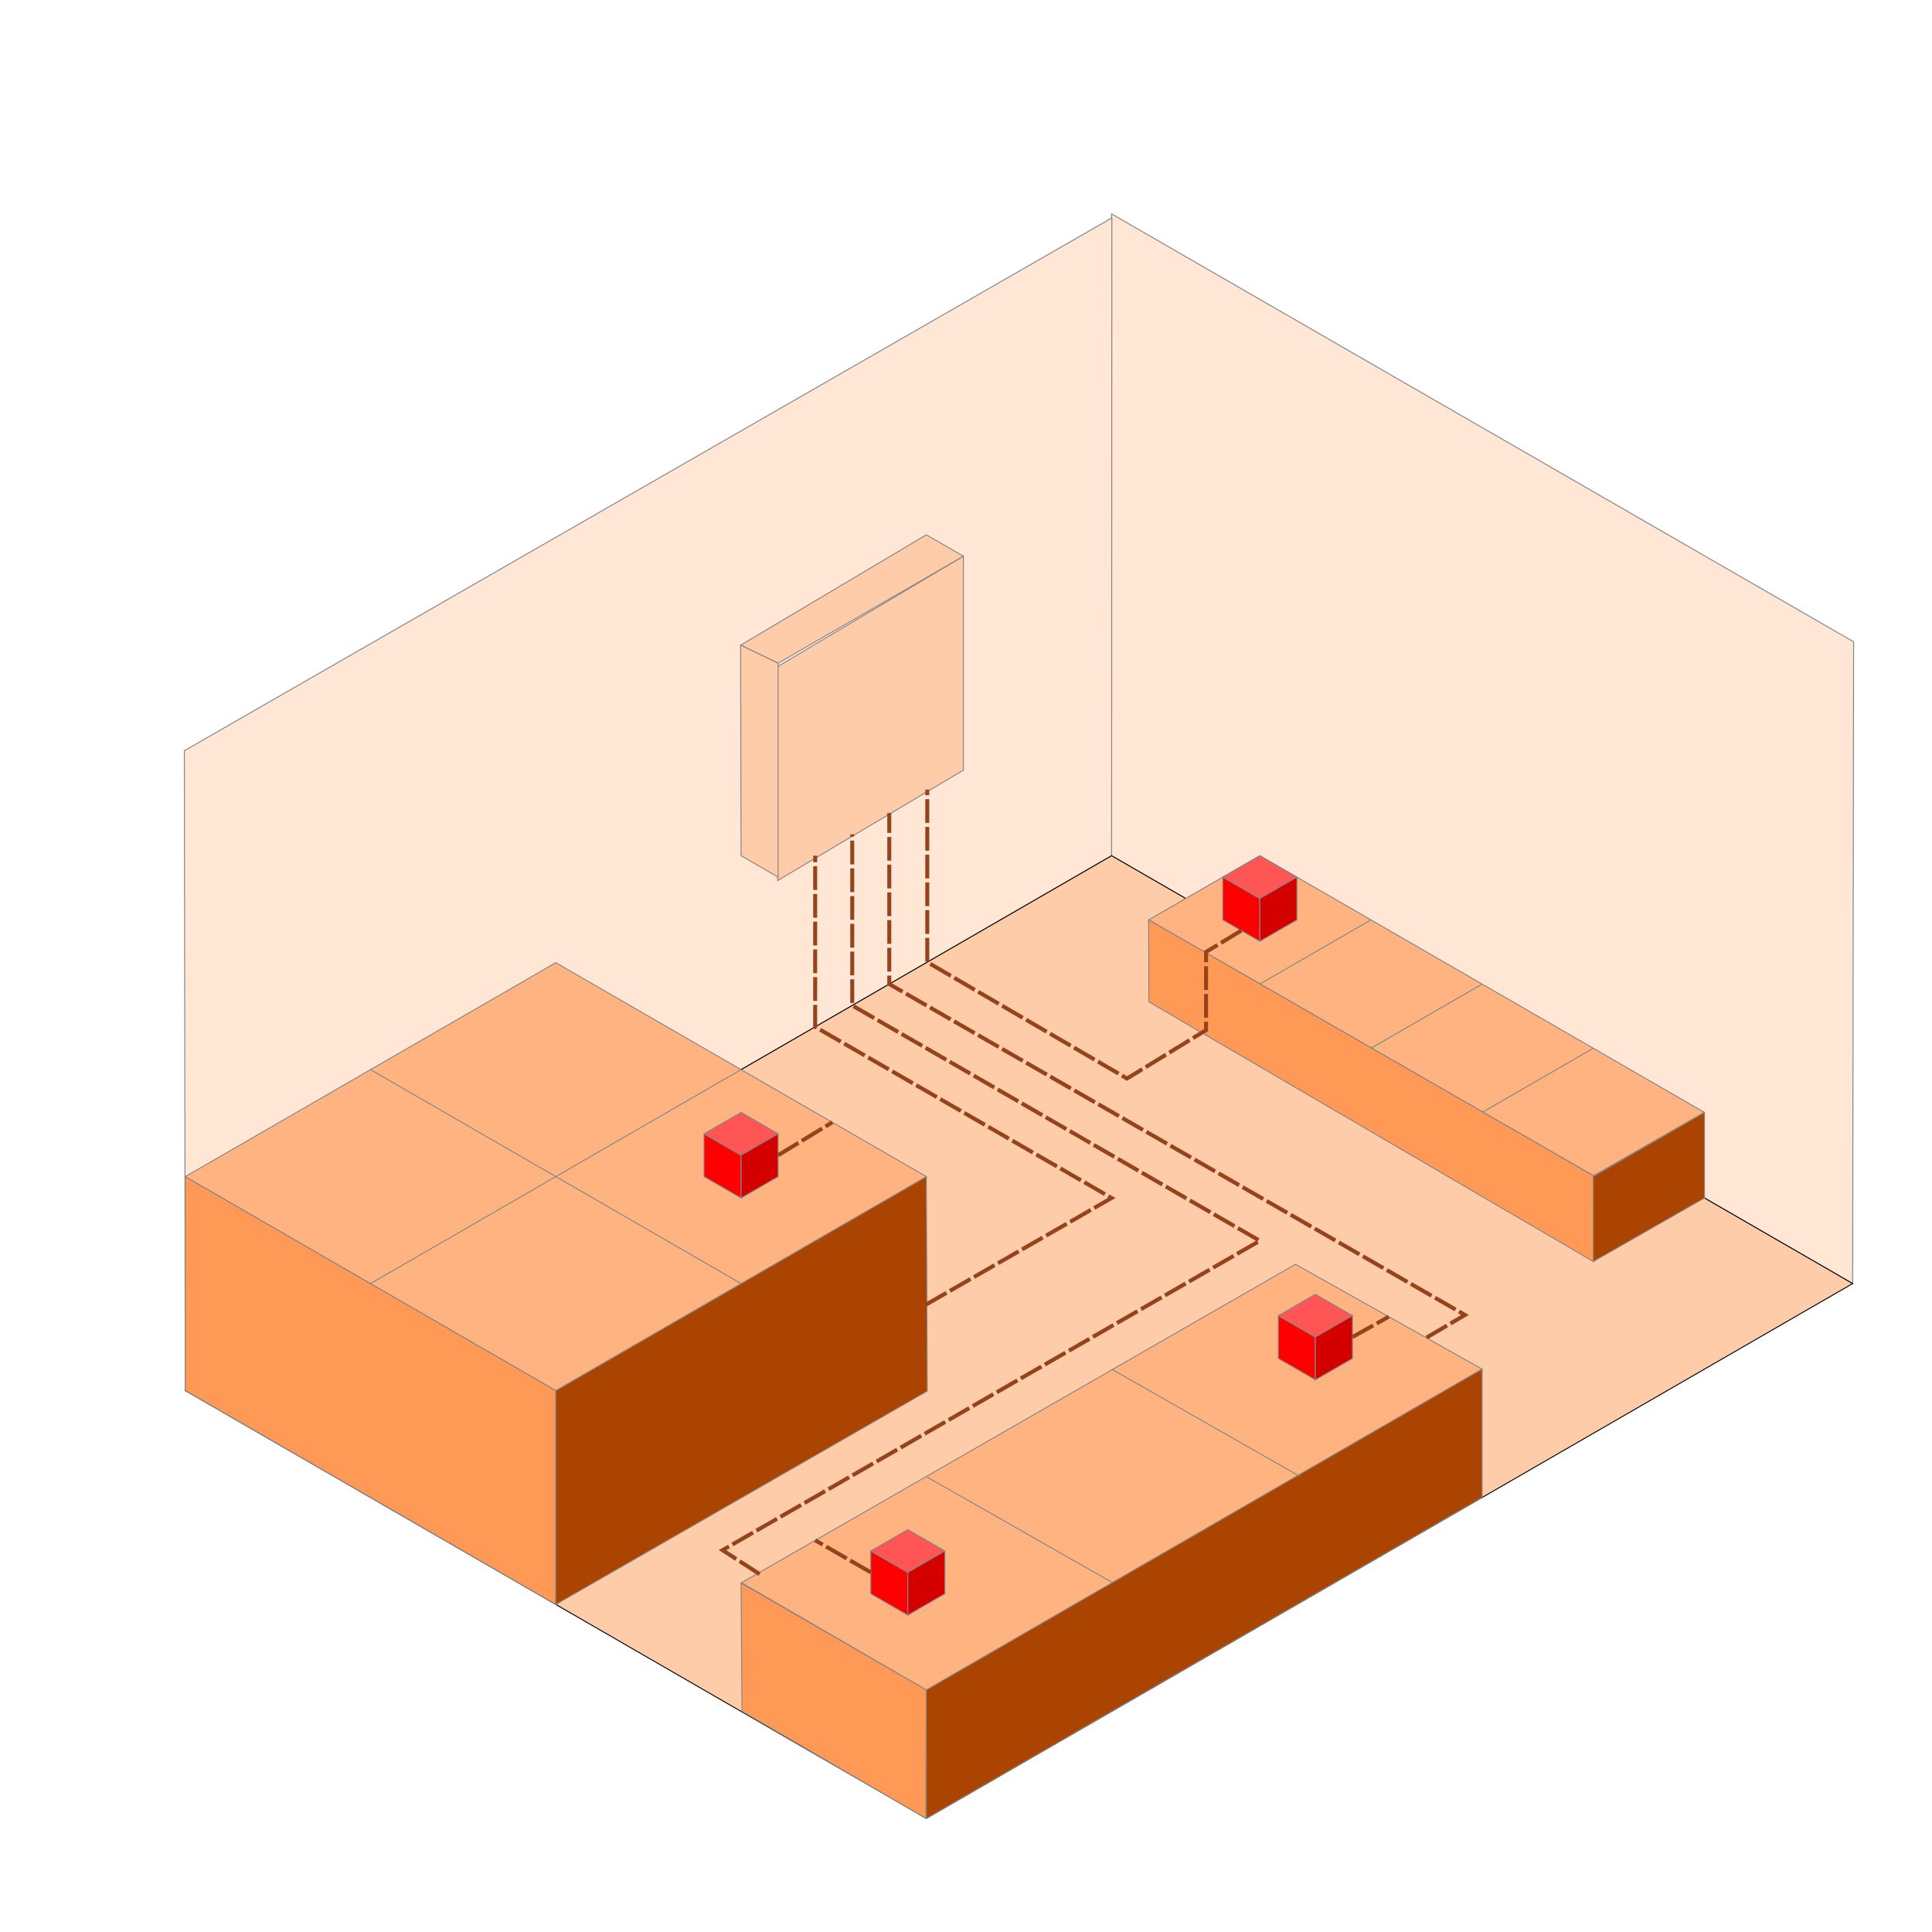
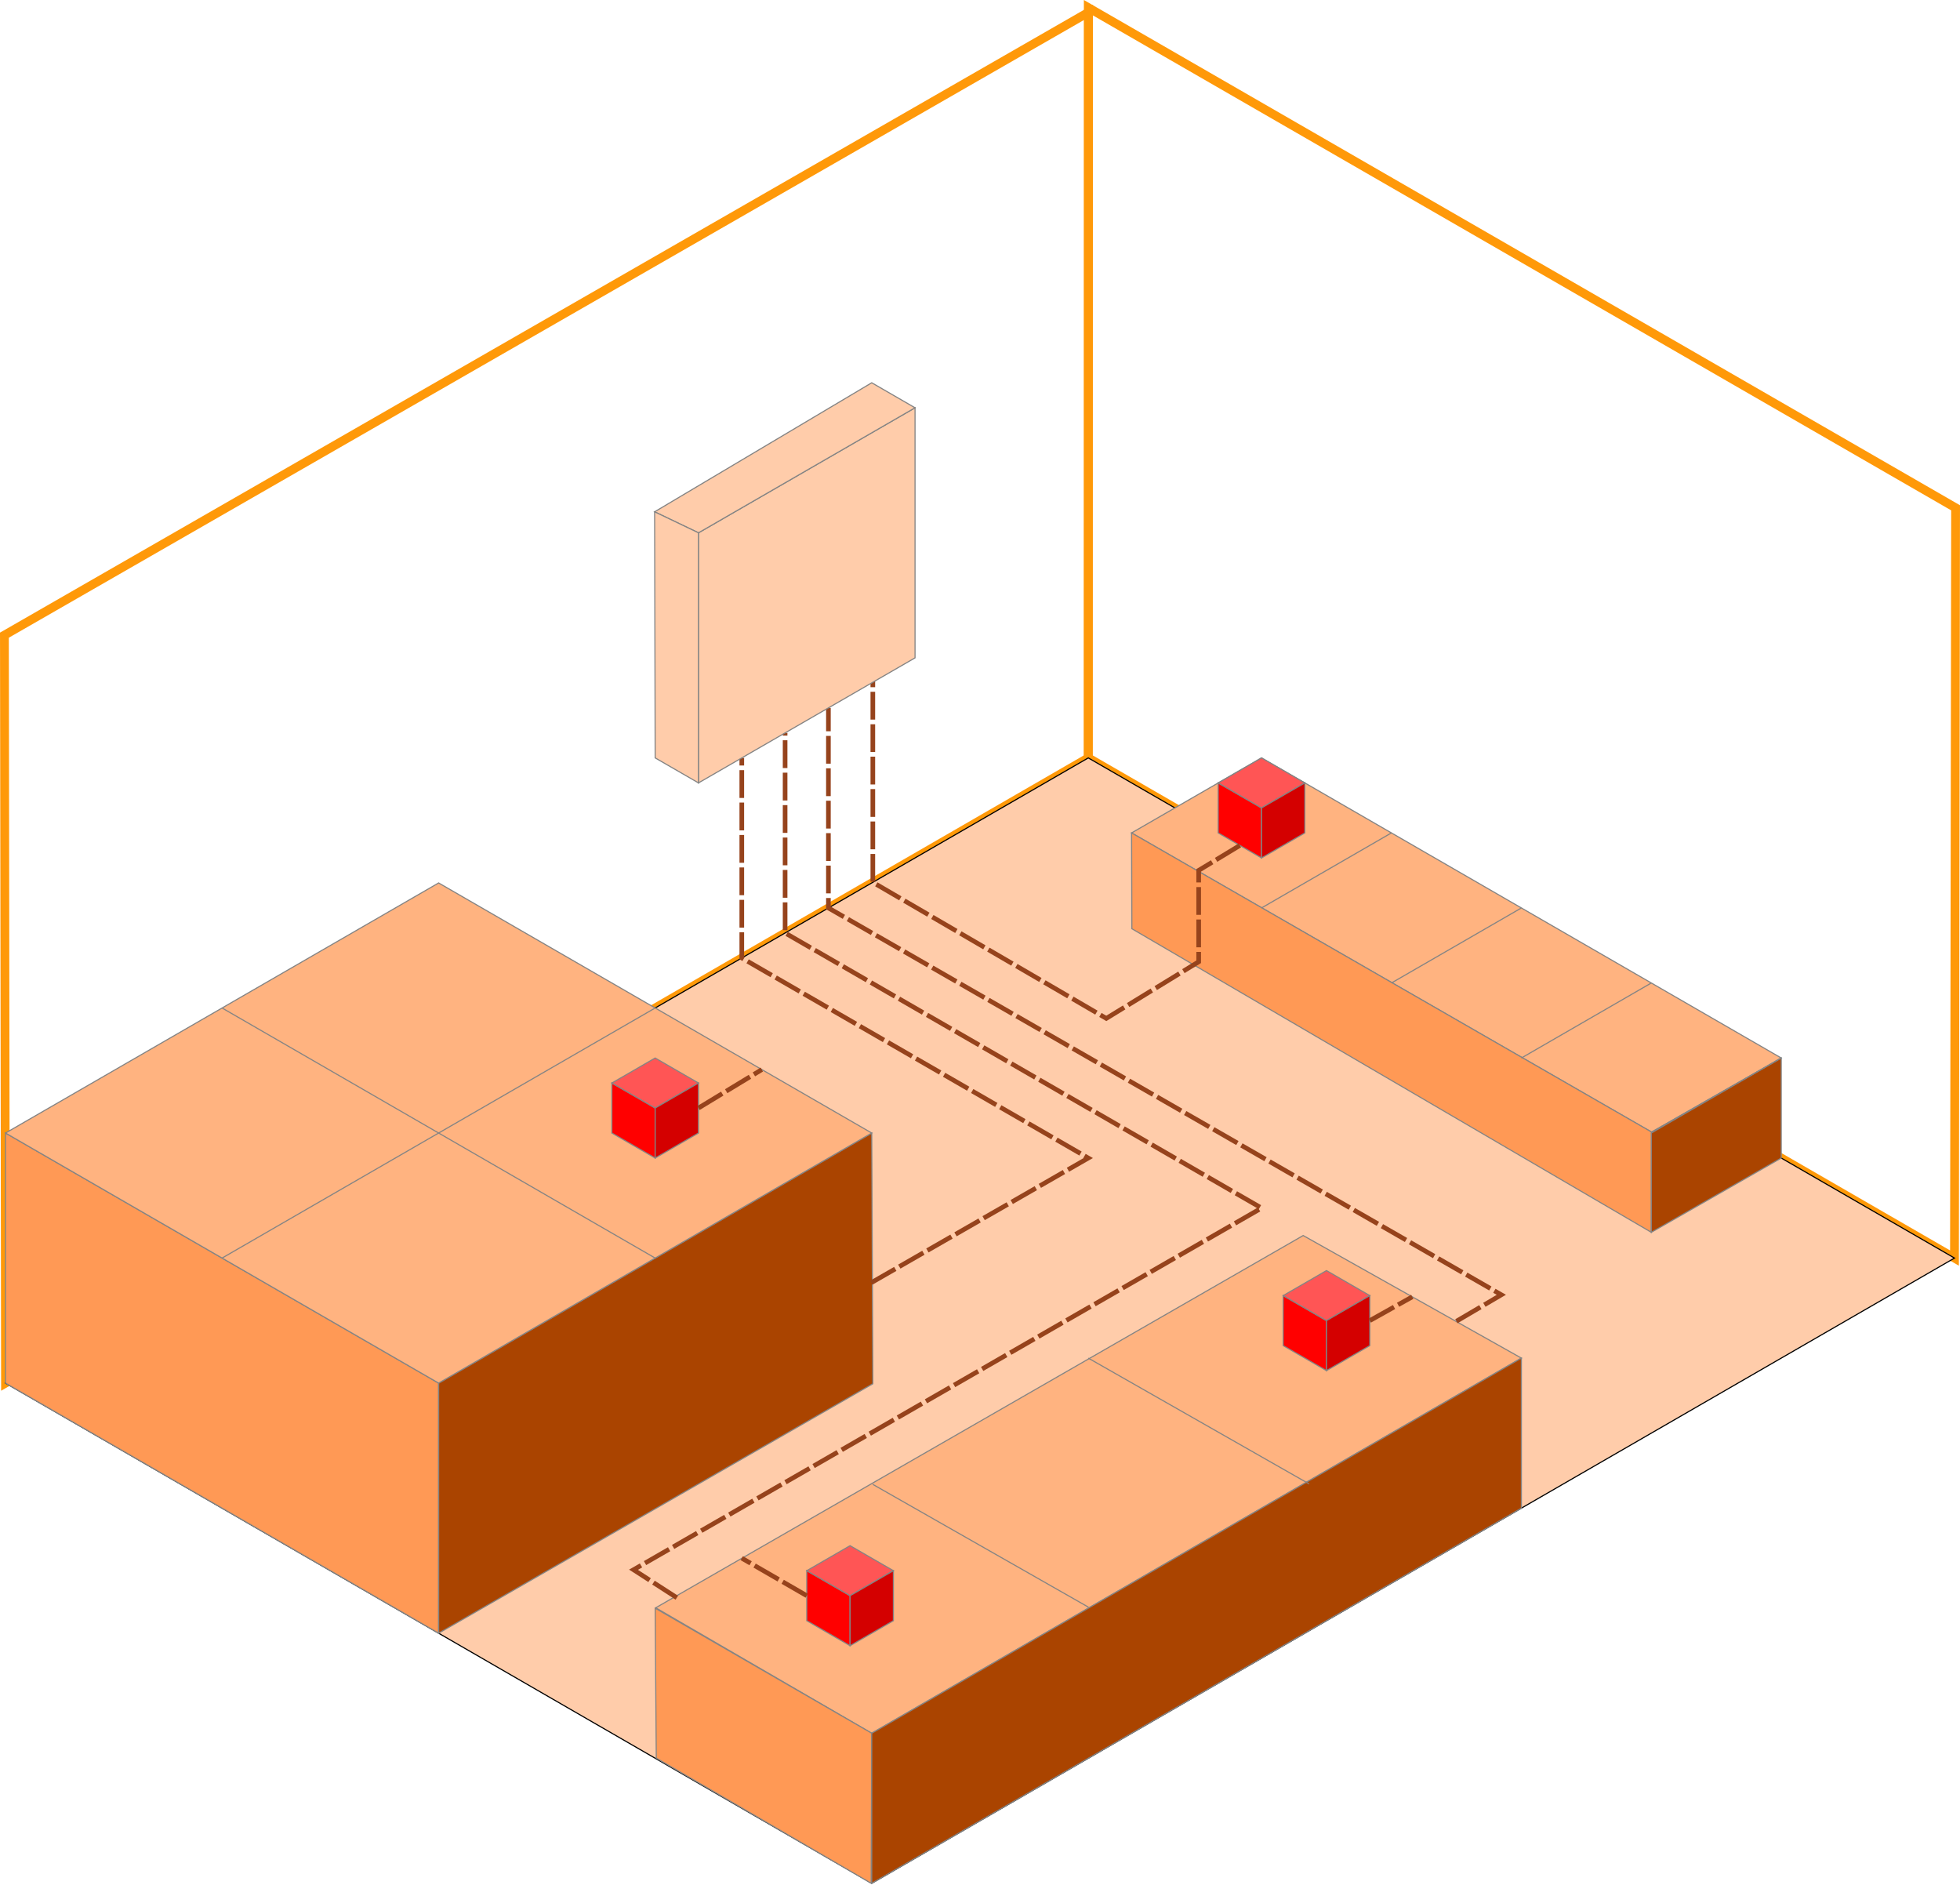
- <svg xmlns="http://www.w3.org/2000/svg" width="512" height="512" viewBox="0 0 512 512" version="1.1" id="svg1">
+ <svg xmlns="http://www.w3.org/2000/svg" width="444.379" height="427.145" viewBox="0 0 444.379 427.145" version="1.1" id="svg1">
  <defs id="defs1" />
-   <g id="layer1">
-     <path style="opacity:1;fill:#ffe6d5;fill-opacity:1;stroke:#848484;stroke-width:0.25;stroke-miterlimit:3.9;stroke-dasharray:none;stroke-opacity:1" d="M 294.585,56.693 V 226.772 l 196.39,113.386 0.25,-170.08 z" id="path16" />
-     <path style="opacity:1;fill:#ffe6d5;fill-opacity:1;stroke:#848484;stroke-width:0.25;stroke-miterlimit:3.9;stroke-dasharray:none;stroke-opacity:1" d="M 294.585,226.772 294.649,57.742 48.848,198.948 49.098,368.504 Z" id="path15" />
+   <g id="layer1" transform="translate(-47.84665,-54.96198)">
+     <path style="opacity:1;fill:none;fill-opacity:1;stroke:#ff9909;stroke-width:2;stroke-miterlimit:3.9;stroke-dasharray:none;stroke-opacity:1" d="M 294.585,56.693 V 226.772 l 196.39,113.386 0.25,-170.08 -59.634,-34.385 z" id="path16" />
+     <path style="opacity:1;fill:none;fill-opacity:1;stroke:#ff9909;stroke-width:2;stroke-miterlimit:3.9;stroke-dasharray:none;stroke-opacity:1" d="M 294.585,226.772 294.649,57.742 48.848,198.948 49.098,368.504 Z" id="path15" />
    <path style="fill:#ffccaa;stroke:#000000;stroke-width:0.25;stroke-miterlimit:3.9;stroke-dasharray:none" d="M 49.098,368.504 245.488,481.89 490.975,340.157 294.585,226.772 Z" id="path1" />
    <g id="g28">
      <path style="opacity:1;fill:#ffb380;fill-opacity:1;stroke:#848484;stroke-width:0.25;stroke-miterlimit:3.9;stroke-dasharray:none;stroke-opacity:1" d="m 196.515,419.434 146.792,-84.387 49.473,27.788 -147.293,85.039 z" id="path7" />
      <path style="opacity:1;fill:#ff9955;fill-opacity:1;stroke:#848484;stroke-width:0.247;stroke-miterlimit:3.9;stroke-dasharray:none;stroke-opacity:1" d="m 245.488,447.874 -0.123,34.019 -48.725,-28.381 -0.249,-33.984 z" id="path8" />
      <path style="opacity:1;fill:#aa4400;fill-opacity:1;stroke:#848484;stroke-width:0.25;stroke-miterlimit:3.9;stroke-dasharray:none;stroke-opacity:1" d="M 245.488,481.89 392.78,396.85 v -34.016 l -147.293,85.039 z" id="path9" />
    </g>
    <g id="g26">
      <path style="opacity:1;fill:#ff9955;fill-opacity:1;stroke:#848484;stroke-width:0.25;stroke-miterlimit:3.9;stroke-dasharray:none;stroke-opacity:1" d="m 49.098,368.504 v -56.693 l 98.195,56.693 v 56.693 z" id="path4" />
      <path style="opacity:1;fill:#aa4400;fill-opacity:1;stroke:#848484;stroke-width:0.25;stroke-miterlimit:3.9;stroke-dasharray:none;stroke-opacity:1" d="m 147.293,368.504 v 56.693 l 98.445,-56.549 -0.25,-56.837 z" id="path6" />
      <path style="opacity:1;fill:#ffb380;fill-opacity:1;stroke:#848484;stroke-width:0.25;stroke-miterlimit:3.9;stroke-dasharray:none;stroke-opacity:1" d="m 147.293,368.504 98.195,-56.693 -98.195,-56.693 -98.195,56.693 z" id="path5" />
    </g>
    <g id="g27">
      <path style="opacity:1;fill:#ffb380;fill-opacity:1;stroke:#848484;stroke-width:0.25;stroke-miterlimit:3.9;stroke-dasharray:none;stroke-opacity:1" d="m 304.405,243.78 117.897,67.816 29.396,-16.792 -117.834,-68.031 z" id="path10" />
      <path style="opacity:1;fill:#ff9955;fill-opacity:1;stroke:#848484;stroke-width:0.25;stroke-miterlimit:3.9;stroke-dasharray:none;stroke-opacity:1" d="m 304.405,243.78 0.064,21.717 117.771,68.82 0.062,-22.722 z" id="path12" />
      <path style="opacity:1;fill:#aa4400;fill-opacity:1;stroke:#848484;stroke-width:0.25;stroke-miterlimit:3.9;stroke-dasharray:none;stroke-opacity:1" d="m 422.239,311.811 5e-4,22.506 29.458,-16.837 v -22.677 z" id="path14" />
-     </g>
-     <g id="g29">
-       <path style="opacity:1;fill:#ffccaa;fill-opacity:1;stroke:#848484;stroke-width:0.25;stroke-miterlimit:3.9;stroke-dasharray:none;stroke-opacity:1" d="m 206.085,176.654 49.222,-29.253 v 56.693 l -49.222,29.253 z" id="path18" />
-       <path style="opacity:1;fill:#ffccaa;fill-opacity:1;stroke:#848484;stroke-width:0.25;stroke-miterlimit:3.9;stroke-dasharray:none;stroke-opacity:1" d="m 206.21,175.748 -9.944,-4.763 49.222,-29.253 9.819,5.669 z" id="path19" />
-       <path style="opacity:1;fill:#ffccaa;fill-opacity:1;stroke:#848484;stroke-width:0.25;stroke-miterlimit:3.9;stroke-dasharray:none;stroke-opacity:1" d="m 206.21,175.748 v 56.693 l -9.819,-5.669 -0.125,-55.786 z" id="path20" />
    </g>
    <g id="g30">
      <path style="opacity:1;fill:#ff0000;fill-opacity:1;stroke:#848484;stroke-width:0.25;stroke-miterlimit:3.9;stroke-dasharray:none;stroke-opacity:1" d="m 324.044,243.78 v -11.339 l 9.819,5.669 v 11.339 z" id="path21" />
      <path style="opacity:1;fill:#ff5555;fill-opacity:1;stroke:#848484;stroke-width:0.25;stroke-miterlimit:3.9;stroke-dasharray:none;stroke-opacity:1" d="m 324.044,232.441 9.819,-5.669 9.819,5.669 -9.819,5.669 z" id="path22" />
      <path style="opacity:1;fill:#d40000;fill-opacity:1;stroke:#848484;stroke-width:0.25;stroke-miterlimit:3.9;stroke-dasharray:none;stroke-opacity:1" d="m 333.863,249.449 v -11.339 l 9.819,-5.669 v 11.339 z" id="path23" />
    </g>
    <g id="g69">
      <path style="opacity:1;fill:#000000;fill-opacity:1;stroke:#848484;stroke-width:0.25;stroke-miterlimit:3.9;stroke-dasharray:none;stroke-opacity:1" d="m 333.863,260.787 29.49,-17.036" id="path30" />
      <path style="opacity:1;fill:#000000;fill-opacity:1;stroke:#848484;stroke-width:0.25;stroke-miterlimit:3.9;stroke-dasharray:none;stroke-opacity:1" d="m 363.322,277.795 29.459,-17.008" id="path46" />
      <path style="opacity:1;fill:#000000;fill-opacity:1;stroke:#848484;stroke-width:0.25;stroke-miterlimit:3.9;stroke-dasharray:none;stroke-opacity:1" d="m 392.78,294.803 29.459,-17.008" id="path47" />
      <path style="opacity:1;fill:#000000;fill-opacity:1;stroke:#848484;stroke-width:0.25;stroke-miterlimit:3.9;stroke-dasharray:none;stroke-opacity:1" d="m 422.301,311.595 29.396,-16.792" id="path48" />
      <path style="opacity:1;fill:#000000;fill-opacity:1;stroke:#848484;stroke-width:0.25;stroke-miterlimit:3.9;stroke-dasharray:none;stroke-opacity:1" d="M 98.195,340.157 196.39,283.465" id="path49" />
      <path style="opacity:1;fill:#000000;fill-opacity:1;stroke:#848484;stroke-width:0.25;stroke-miterlimit:3.9;stroke-dasharray:none;stroke-opacity:1" d="m 98.195,283.465 98.195,56.693" id="path50" />
      <path style="opacity:1;fill:#000000;fill-opacity:1;stroke:#848484;stroke-width:0.25;stroke-miterlimit:3.9;stroke-dasharray:none;stroke-opacity:1" d="m 245.738,391.461 48.911,27.852" id="path51" />
      <path style="opacity:1;fill:#000000;fill-opacity:1;stroke:#848484;stroke-width:0.25;stroke-miterlimit:3.9;stroke-dasharray:none;stroke-opacity:1" d="m 294.585,362.835 50.066,28.517" id="path52" />
    </g>
    <g id="g55" transform="translate(-137.473,68.0315)">
      <path style="opacity:1;fill:#ff0000;fill-opacity:1;stroke:#848484;stroke-width:0.25;stroke-miterlimit:3.9;stroke-dasharray:none;stroke-opacity:1" d="m 324.044,243.78 v -11.339 l 9.819,5.669 v 11.339 z" id="path53" />
      <path style="opacity:1;fill:#ff5555;fill-opacity:1;stroke:#848484;stroke-width:0.25;stroke-miterlimit:3.9;stroke-dasharray:none;stroke-opacity:1" d="m 324.044,232.441 9.819,-5.669 9.819,5.669 -9.819,5.669 z" id="path54" />
      <path style="opacity:1;fill:#d40000;fill-opacity:1;stroke:#848484;stroke-width:0.25;stroke-miterlimit:3.9;stroke-dasharray:none;stroke-opacity:1" d="m 333.863,249.449 v -11.339 l 9.819,-5.669 v 11.339 z" id="path55" />
    </g>
    <g id="g58" transform="translate(-93.28526,178.5827)">
      <path style="opacity:1;fill:#ff0000;fill-opacity:1;stroke:#848484;stroke-width:0.25;stroke-miterlimit:3.9;stroke-dasharray:none;stroke-opacity:1" d="m 324.044,243.78 v -11.339 l 9.819,5.669 v 11.339 z" id="path56" />
      <path style="opacity:1;fill:#ff5555;fill-opacity:1;stroke:#848484;stroke-width:0.25;stroke-miterlimit:3.9;stroke-dasharray:none;stroke-opacity:1" d="m 324.044,232.441 9.819,-5.669 9.819,5.669 -9.819,5.669 z" id="path57" />
      <path style="opacity:1;fill:#d40000;fill-opacity:1;stroke:#848484;stroke-width:0.25;stroke-miterlimit:3.9;stroke-dasharray:none;stroke-opacity:1" d="m 333.863,249.449 v -11.339 l 9.819,-5.669 v 11.339 z" id="path58" />
    </g>
    <g id="g61" transform="translate(14.72925,116.2205)">
      <path style="opacity:1;fill:#ff0000;fill-opacity:1;stroke:#848484;stroke-width:0.25;stroke-miterlimit:3.9;stroke-dasharray:none;stroke-opacity:1" d="m 324.044,243.78 v -11.339 l 9.819,5.669 v 11.339 z" id="path59" />
      <path style="opacity:1;fill:#ff5555;fill-opacity:1;stroke:#848484;stroke-width:0.25;stroke-miterlimit:3.9;stroke-dasharray:none;stroke-opacity:1" d="m 324.044,232.441 9.819,-5.669 9.819,5.669 -9.819,5.669 z" id="path60" />
      <path style="opacity:1;fill:#d40000;fill-opacity:1;stroke:#848484;stroke-width:0.25;stroke-miterlimit:3.9;stroke-dasharray:none;stroke-opacity:1" d="m 333.863,249.449 v -11.339 l 9.819,-5.669 v 11.339 z" id="path61" />
    </g>
    <g id="g70">
      <path style="opacity:1;fill:none;fill-opacity:1;stroke:#96431c;stroke-width:1.05;stroke-miterlimit:3.9;stroke-dasharray:6.3, 1.05;stroke-dashoffset:0;stroke-opacity:1" d="m 206.21,306.142 14.36,-8.717" id="path63" />
      <path style="opacity:1;fill:none;fill-opacity:1;stroke:#96431c;stroke-width:1.05;stroke-miterlimit:3.9;stroke-dasharray:6.3, 1.05;stroke-dashoffset:0;stroke-opacity:1" d="m 328.953,246.614 -9.335,5.655 v 20.719 l -20.946,12.836 -52.935,-30.851 v -45.715" id="path62" />
      <path style="opacity:1;fill:none;fill-opacity:1;stroke:#96431c;stroke-width:1.05;stroke-miterlimit:3.9;stroke-dasharray:6.3, 1.05;stroke-dashoffset:0;stroke-opacity:1" d="m 245.363,345.752 49.223,-28.272 -78.556,-45.354 v -45.354" id="path64" />
      <path style="opacity:1;fill:none;fill-opacity:1;stroke:#96431c;stroke-width:1.05;stroke-miterlimit:3.9;stroke-dasharray:6.3, 1.05;stroke-dashoffset:0;stroke-opacity:1" d="m 358.412,354.331 9.632,-5.39" id="path65" />
      <path style="opacity:1;fill:none;fill-opacity:1;stroke:#96431c;stroke-width:1.05;stroke-miterlimit:3.9;stroke-dasharray:6.3, 1.05;stroke-dashoffset:0;stroke-opacity:1" d="m 378.051,354.475 10.188,-5.993 -152.571,-87.695 v -45.354" id="path66" />
      <path style="opacity:1;fill:none;fill-opacity:1;stroke:#96431c;stroke-width:1.05;stroke-miterlimit:3.9;stroke-dasharray:6.3, 1.05;stroke-dashoffset:0;stroke-opacity:1" d="m 230.758,416.693 -14.729,-8.504" id="path67" />
      <path style="opacity:1;fill:none;fill-opacity:1;stroke:#96431c;stroke-width:1.05;stroke-miterlimit:3.9;stroke-dasharray:6.3, 1.05;stroke-dashoffset:0;stroke-opacity:1" d="m 201.3,417.148 -9.819,-6.34 142.383,-81.988 -108.015,-62.362 v -45.354" id="path68" />
    </g>
+     <g id="g29">
+       <path style="opacity:1;fill:#ffccaa;fill-opacity:1;stroke:#848484;stroke-width:0.25;stroke-miterlimit:3.9;stroke-dasharray:none;stroke-opacity:1" d="m 206.21,175.748 49.097,-28.346 v 56.693 l -49.097,28.346 z" id="path18" />
+       <path style="opacity:1;fill:#ffccaa;fill-opacity:1;stroke:#848484;stroke-width:0.25;stroke-miterlimit:3.9;stroke-dasharray:none;stroke-opacity:1" d="m 206.21,175.748 -9.944,-4.763 49.222,-29.253 9.819,5.669 z" id="path19" />
+       <path style="opacity:1;fill:#ffccaa;fill-opacity:1;stroke:#848484;stroke-width:0.25;stroke-miterlimit:3.9;stroke-dasharray:none;stroke-opacity:1" d="m 206.21,175.748 v 56.693 l -9.819,-5.669 -0.125,-55.786 z" id="path20" />
+     </g>
  </g>
</svg>
